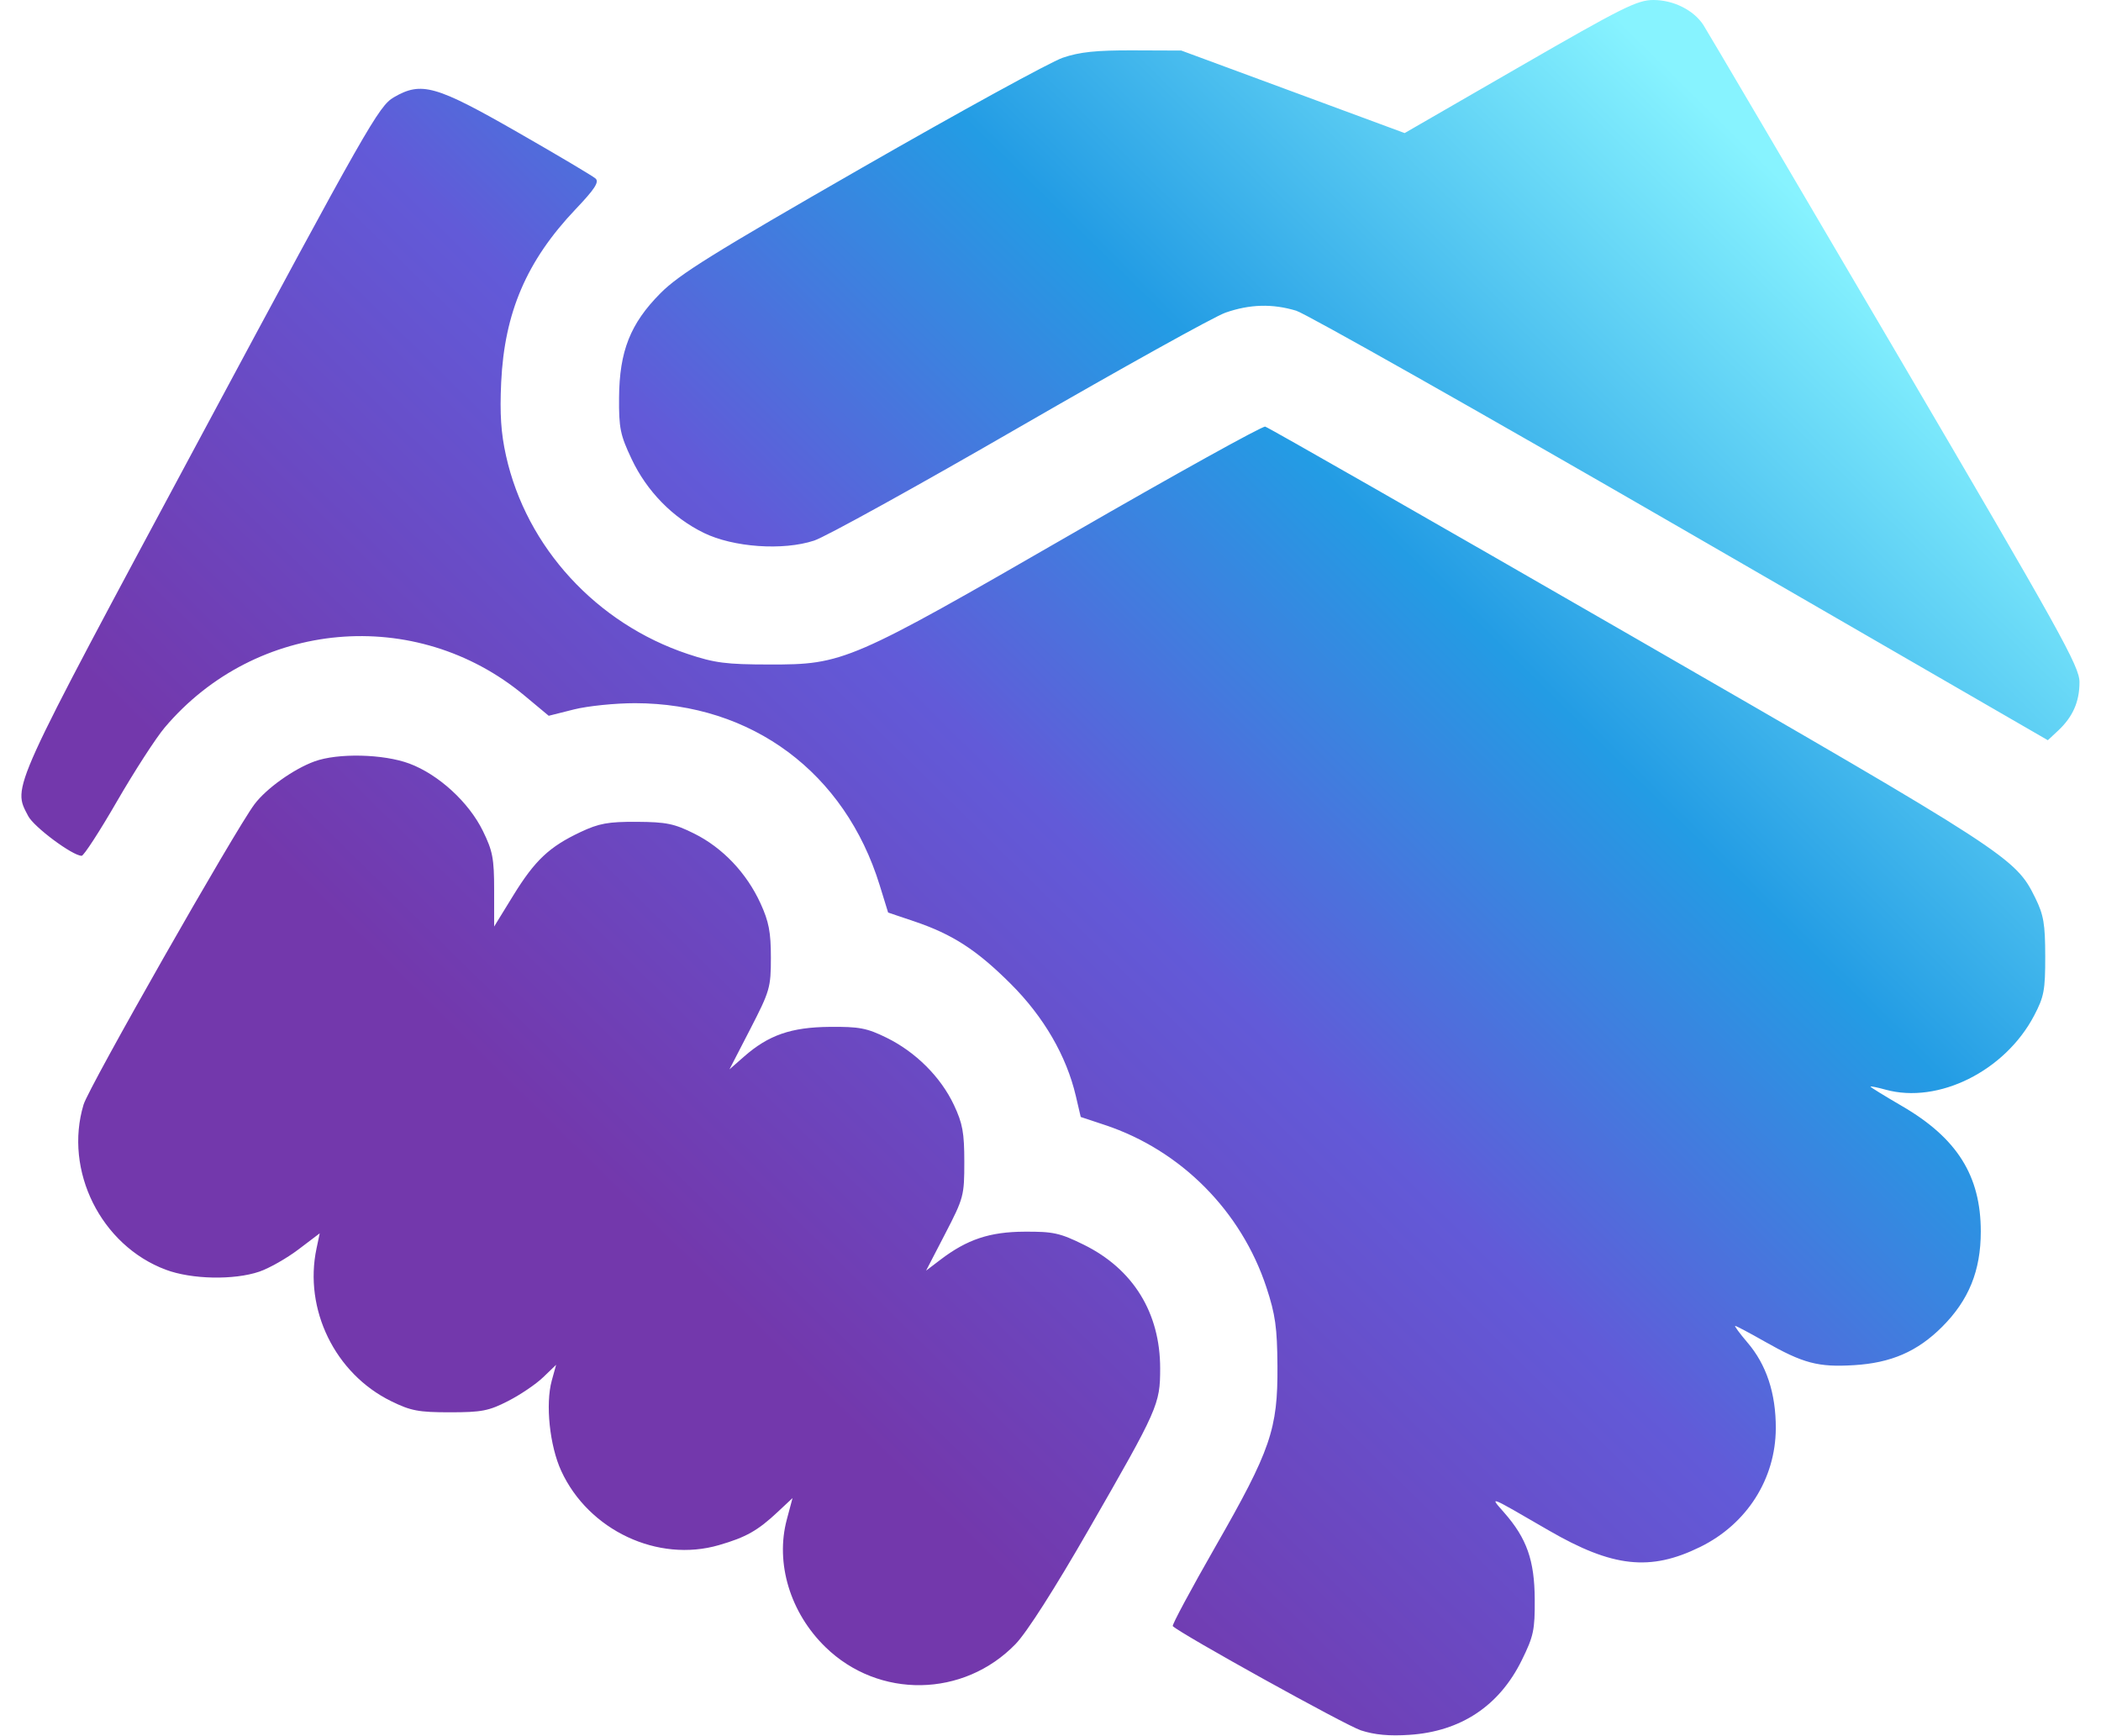
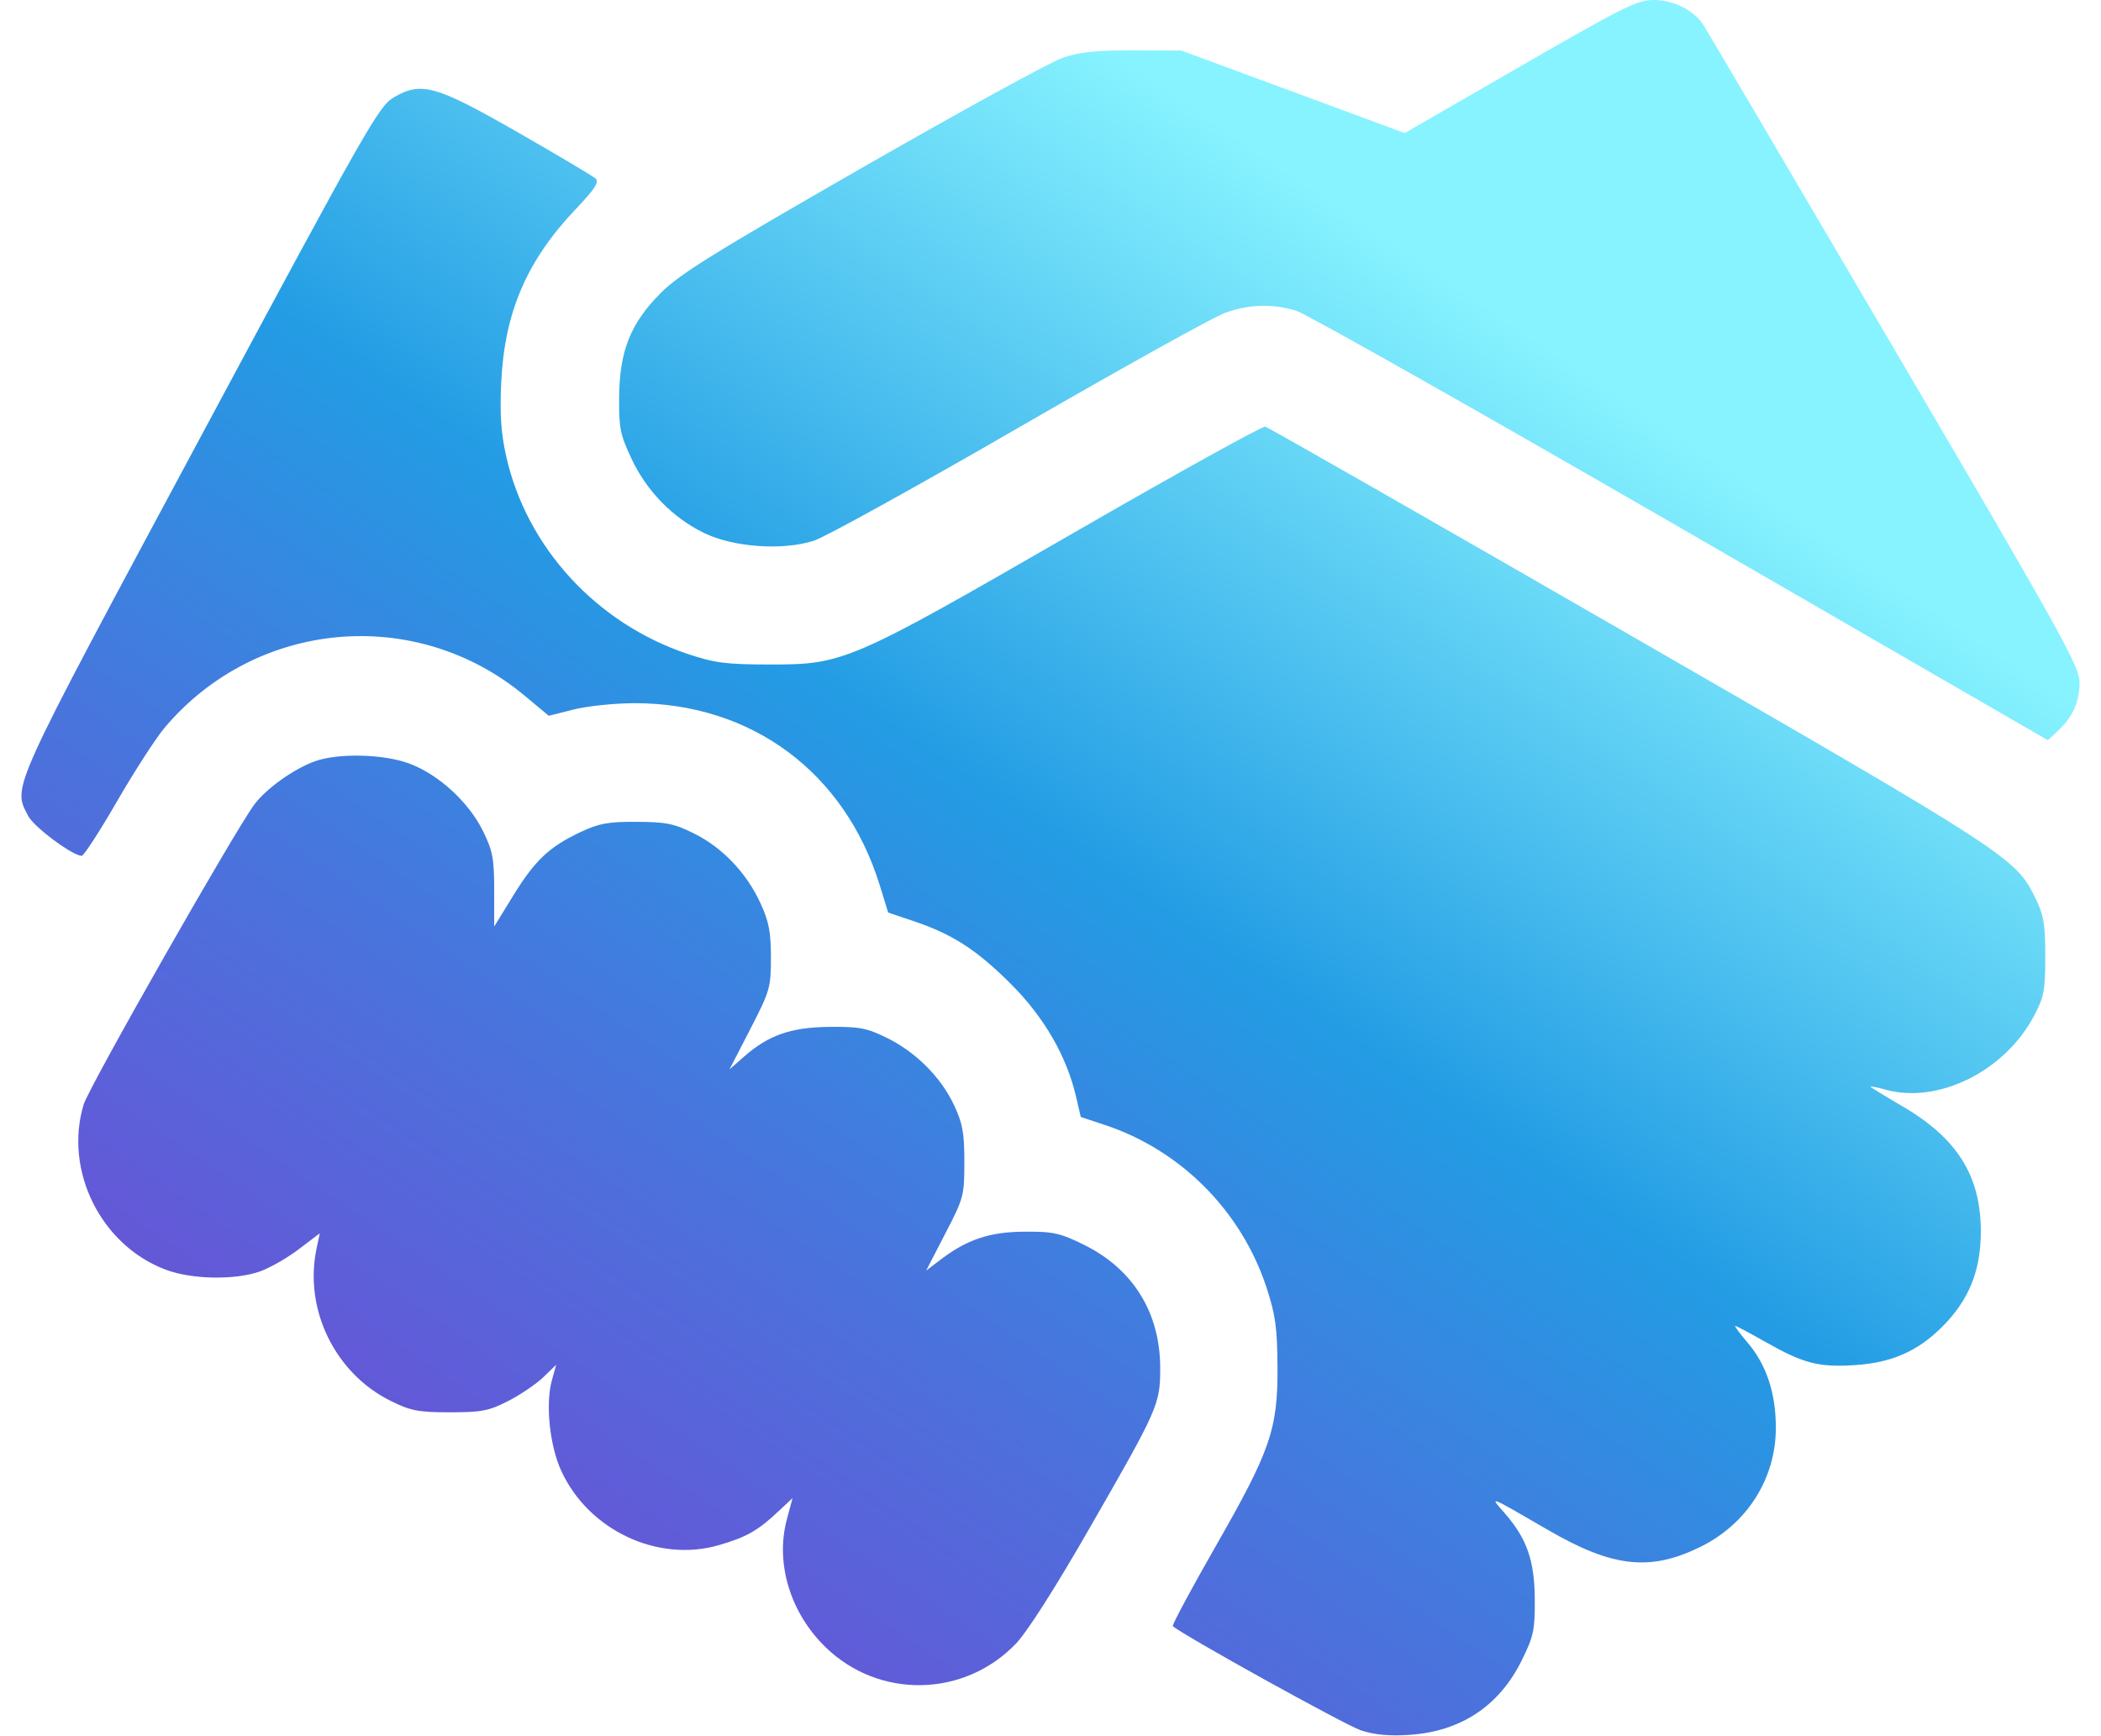
<svg xmlns="http://www.w3.org/2000/svg" width="46" height="38" viewBox="0 0 46 38" fill="none">
-   <path fill-rule="evenodd" clip-rule="evenodd" d="M33.279 1.457L30.754 2.914L28.309 2.01L25.864 1.107L24.808 1.103C24.002 1.1 23.638 1.138 23.269 1.264C23.003 1.354 21.023 2.44 18.869 3.676C15.61 5.547 14.871 6.007 14.46 6.421C13.8 7.086 13.561 7.69 13.554 8.71C13.549 9.374 13.58 9.525 13.828 10.05C14.162 10.757 14.726 11.334 15.409 11.669C16.056 11.985 17.142 12.062 17.824 11.838C18.074 11.757 20.104 10.634 22.335 9.344C24.567 8.055 26.59 6.93 26.832 6.846C27.364 6.66 27.86 6.647 28.38 6.804C28.593 6.869 32.383 9.011 36.802 11.565L44.836 16.209L45.059 16.001C45.383 15.698 45.529 15.368 45.529 14.937C45.529 14.594 45.132 13.88 41.477 7.652C39.248 3.855 37.366 0.657 37.293 0.545C37.081 0.221 36.639 0 36.201 5.78509e-07C35.847 -0 35.527 0.16 33.279 1.457ZM8.622 2.131C8.294 2.321 8.037 2.773 4.379 9.591C0.178 17.419 0.274 17.206 0.617 17.869C0.741 18.109 1.589 18.74 1.788 18.74C1.834 18.74 2.183 18.203 2.562 17.546C2.942 16.889 3.411 16.163 3.604 15.934C5.606 13.564 9.104 13.252 11.481 15.23L12.014 15.674L12.566 15.535C12.869 15.459 13.472 15.398 13.904 15.398C16.463 15.402 18.499 16.918 19.26 19.384L19.445 19.983L20.015 20.175C20.858 20.46 21.387 20.803 22.133 21.548C22.854 22.268 23.349 23.123 23.554 23.997L23.662 24.459L24.195 24.636C25.856 25.189 27.177 26.519 27.728 28.192C27.923 28.786 27.963 29.068 27.969 29.914C27.978 31.295 27.822 31.752 26.612 33.865C26.076 34.802 25.655 35.586 25.677 35.608C25.849 35.779 29.46 37.781 29.796 37.891C30.097 37.989 30.418 38.019 30.861 37.989C31.985 37.914 32.826 37.355 33.317 36.357C33.578 35.828 33.606 35.694 33.602 35.019C33.597 34.167 33.428 33.687 32.934 33.124C32.605 32.749 32.567 32.734 33.908 33.512C35.308 34.323 36.131 34.413 37.226 33.874C38.247 33.372 38.875 32.385 38.88 31.278C38.883 30.514 38.675 29.883 38.26 29.399C38.089 29.198 37.968 29.034 37.991 29.034C38.015 29.034 38.305 29.188 38.636 29.376C39.479 29.855 39.808 29.942 40.591 29.894C41.406 29.845 41.982 29.594 42.522 29.054C43.106 28.47 43.368 27.825 43.368 26.967C43.368 25.746 42.85 24.922 41.641 24.219C41.263 23.999 40.953 23.808 40.953 23.795C40.953 23.781 41.102 23.811 41.283 23.861C42.439 24.18 43.898 23.453 44.535 22.241C44.753 21.826 44.78 21.685 44.779 20.94C44.778 20.232 44.745 20.037 44.562 19.664C44.129 18.782 43.993 18.693 35.678 13.901C31.354 11.409 27.764 9.357 27.701 9.342C27.637 9.327 25.733 10.383 23.469 11.689C18.607 14.494 18.469 14.554 16.846 14.551C15.901 14.55 15.65 14.518 15.062 14.322C13.059 13.655 11.524 11.983 11.079 9.98C10.968 9.481 10.941 9.065 10.973 8.371C11.045 6.842 11.531 5.711 12.599 4.585C13.023 4.139 13.123 3.985 13.039 3.909C12.979 3.855 12.218 3.403 11.347 2.904C9.54 1.868 9.227 1.779 8.622 2.131ZM6.883 16.674C6.423 16.843 5.83 17.267 5.571 17.612C5.148 18.176 1.945 23.803 1.83 24.187C1.394 25.632 2.21 27.273 3.63 27.804C4.194 28.016 5.124 28.035 5.678 27.846C5.892 27.773 6.278 27.554 6.534 27.36L7 27.007L6.93 27.339C6.648 28.671 7.335 30.079 8.563 30.682C8.994 30.894 9.164 30.926 9.851 30.926C10.547 30.926 10.702 30.896 11.127 30.678C11.393 30.542 11.738 30.308 11.893 30.158L12.176 29.886L12.081 30.23C11.939 30.746 12.034 31.658 12.288 32.21C12.887 33.511 14.403 34.224 15.742 33.834C16.336 33.662 16.592 33.517 17.033 33.103L17.352 32.804L17.227 33.273C16.971 34.23 17.3 35.316 18.073 36.068C19.24 37.205 21.098 37.175 22.235 36.001C22.482 35.745 23.089 34.795 23.841 33.486C25.359 30.846 25.4 30.752 25.401 29.967C25.402 28.748 24.81 27.789 23.728 27.256C23.208 27 23.059 26.967 22.435 26.971C21.669 26.974 21.173 27.14 20.586 27.588L20.276 27.824L20.695 27.015C21.1 26.233 21.113 26.182 21.113 25.443C21.113 24.804 21.076 24.6 20.885 24.195C20.596 23.583 20.05 23.038 19.412 22.724C18.98 22.512 18.813 22.48 18.166 22.486C17.321 22.494 16.828 22.665 16.29 23.137L15.971 23.417L16.425 22.537C16.857 21.698 16.878 21.625 16.878 20.968C16.878 20.413 16.834 20.181 16.65 19.78C16.346 19.116 15.822 18.564 15.2 18.254C14.761 18.035 14.586 18 13.942 17.996C13.316 17.993 13.116 18.029 12.71 18.22C12.024 18.544 11.712 18.838 11.236 19.611L10.819 20.289V19.493C10.819 18.799 10.787 18.632 10.572 18.195C10.264 17.566 9.602 16.96 8.964 16.721C8.397 16.509 7.393 16.486 6.883 16.674Z" fill="url(#paint0_linear_274_2459)" />
+   <path fill-rule="evenodd" clip-rule="evenodd" d="M33.28 1.457L30.755 2.914L28.31 2.01L25.865 1.107L24.809 1.103C24.003 1.1 23.639 1.138 23.27 1.264C23.003 1.354 21.024 2.44 18.87 3.676C15.611 5.547 14.872 6.007 14.461 6.421C13.801 7.086 13.562 7.69 13.555 8.71C13.55 9.374 13.581 9.525 13.829 10.05C14.162 10.757 14.727 11.334 15.41 11.669C16.057 11.985 17.143 12.062 17.825 11.838C18.075 11.757 20.105 10.634 22.336 9.344C24.567 8.055 26.591 6.93 26.833 6.846C27.365 6.66 27.861 6.647 28.381 6.804C28.594 6.869 32.384 9.011 36.803 11.565L44.837 16.209L45.06 16.001C45.384 15.698 45.53 15.368 45.53 14.937C45.53 14.594 45.133 13.88 41.478 7.652C39.249 3.855 37.367 0.657 37.294 0.545C37.081 0.221 36.64 0 36.202 5.78509e-07C35.848 -0 35.528 0.16 33.28 1.457ZM8.623 2.131C8.295 2.321 8.038 2.773 4.38 9.591C0.179 17.419 0.275 17.206 0.618 17.869C0.742 18.109 1.59 18.74 1.789 18.74C1.835 18.74 2.184 18.203 2.563 17.546C2.943 16.889 3.412 16.163 3.605 15.934C5.607 13.564 9.105 13.252 11.482 15.23L12.015 15.674L12.567 15.535C12.87 15.459 13.473 15.398 13.905 15.398C16.464 15.402 18.5 16.918 19.261 19.384L19.446 19.983L20.016 20.175C20.859 20.46 21.388 20.803 22.134 21.548C22.855 22.268 23.35 23.123 23.555 23.997L23.663 24.459L24.196 24.636C25.857 25.189 27.178 26.519 27.729 28.192C27.924 28.786 27.964 29.068 27.97 29.914C27.979 31.295 27.822 31.752 26.613 33.865C26.077 34.802 25.657 35.586 25.678 35.608C25.85 35.779 29.461 37.781 29.797 37.891C30.098 37.989 30.419 38.019 30.862 37.989C31.986 37.914 32.827 37.355 33.318 36.357C33.579 35.828 33.607 35.694 33.603 35.019C33.598 34.167 33.429 33.687 32.935 33.124C32.606 32.749 32.568 32.734 33.909 33.512C35.309 34.323 36.132 34.413 37.227 33.874C38.248 33.372 38.876 32.385 38.881 31.278C38.884 30.514 38.676 29.883 38.261 29.399C38.09 29.198 37.969 29.034 37.992 29.034C38.016 29.034 38.306 29.188 38.637 29.376C39.48 29.855 39.809 29.942 40.592 29.894C41.407 29.845 41.983 29.594 42.523 29.054C43.108 28.47 43.369 27.825 43.369 26.967C43.369 25.746 42.851 24.922 41.642 24.219C41.264 23.999 40.954 23.808 40.954 23.795C40.954 23.781 41.103 23.811 41.284 23.861C42.44 24.18 43.899 23.453 44.536 22.241C44.754 21.826 44.781 21.685 44.78 20.94C44.779 20.232 44.746 20.037 44.563 19.664C44.13 18.782 43.994 18.693 35.679 13.901C31.355 11.409 27.765 9.357 27.702 9.342C27.638 9.327 25.734 10.383 23.47 11.689C18.608 14.494 18.47 14.554 16.847 14.551C15.902 14.55 15.651 14.518 15.063 14.322C13.06 13.655 11.525 11.983 11.08 9.98C10.969 9.481 10.941 9.065 10.974 8.371C11.046 6.842 11.532 5.711 12.6 4.585C13.024 4.139 13.124 3.985 13.04 3.909C12.98 3.855 12.219 3.403 11.348 2.904C9.541 1.868 9.228 1.779 8.623 2.131ZM6.884 16.674C6.424 16.843 5.831 17.267 5.572 17.612C5.148 18.176 1.946 23.803 1.831 24.187C1.395 25.632 2.211 27.273 3.631 27.804C4.195 28.016 5.125 28.035 5.679 27.846C5.893 27.773 6.279 27.554 6.535 27.36L7.001 27.007L6.931 27.339C6.649 28.671 7.336 30.079 8.564 30.682C8.995 30.894 9.165 30.926 9.852 30.926C10.547 30.926 10.703 30.896 11.128 30.678C11.394 30.542 11.739 30.308 11.895 30.158L12.177 29.886L12.082 30.23C11.94 30.746 12.035 31.658 12.289 32.21C12.888 33.511 14.404 34.224 15.743 33.834C16.337 33.662 16.593 33.517 17.034 33.103L17.353 32.804L17.227 33.273C16.972 34.23 17.301 35.316 18.073 36.068C19.241 37.205 21.099 37.175 22.235 36.001C22.483 35.745 23.09 34.795 23.842 33.486C25.36 30.846 25.401 30.752 25.402 29.967C25.404 28.748 24.811 27.789 23.729 27.256C23.209 27 23.06 26.967 22.436 26.971C21.67 26.974 21.174 27.14 20.587 27.588L20.277 27.824L20.695 27.015C21.101 26.233 21.114 26.182 21.114 25.443C21.114 24.804 21.077 24.6 20.886 24.195C20.597 23.583 20.051 23.038 19.413 22.724C18.981 22.512 18.814 22.48 18.166 22.486C17.322 22.494 16.829 22.665 16.291 23.137L15.972 23.417L16.426 22.537C16.858 21.698 16.879 21.625 16.879 20.968C16.879 20.413 16.835 20.181 16.651 19.78C16.347 19.116 15.822 18.564 15.201 18.254C14.762 18.035 14.587 18 13.943 17.996C13.317 17.993 13.117 18.029 12.711 18.22C12.025 18.544 11.713 18.838 11.237 19.611L10.82 20.289V19.493C10.82 18.799 10.788 18.632 10.573 18.195C10.265 17.566 9.603 16.96 8.965 16.721C8.398 16.509 7.394 16.486 6.884 16.674Z" fill="url(#paint0_linear_161_374)" />
  <defs>
-     <linearGradient id="paint0_linear_274_2459" x1="35.684" y1="0.631" x2="8.893" y2="27.852" gradientUnits="userSpaceOnUse">
-       <stop stop-color="#87F3FF" />
-       <stop offset="0.305" stop-color="#239CE4" />
-       <stop offset="0.555" stop-color="#625AD8" />
-       <stop offset="0.885" stop-color="#7338AC" />
+     <linearGradient id="paint0_linear_161_374" x1="46" y1="-15" x2="-12.398" y2="71.09" gradientUnits="userSpaceOnUse">
+       <stop offset="0.245" stop-color="#87F3FF" />
+       <stop offset="0.389" stop-color="#239CE4" />
+       <stop offset="0.476" stop-color="#4677DD" />
+       <stop offset="0.562" stop-color="#625AD8" />
+       <stop offset="0.62" stop-color="#694CC6" />
+       <stop offset="0.707" stop-color="#7338AC" />
    </linearGradient>
  </defs>
</svg>
